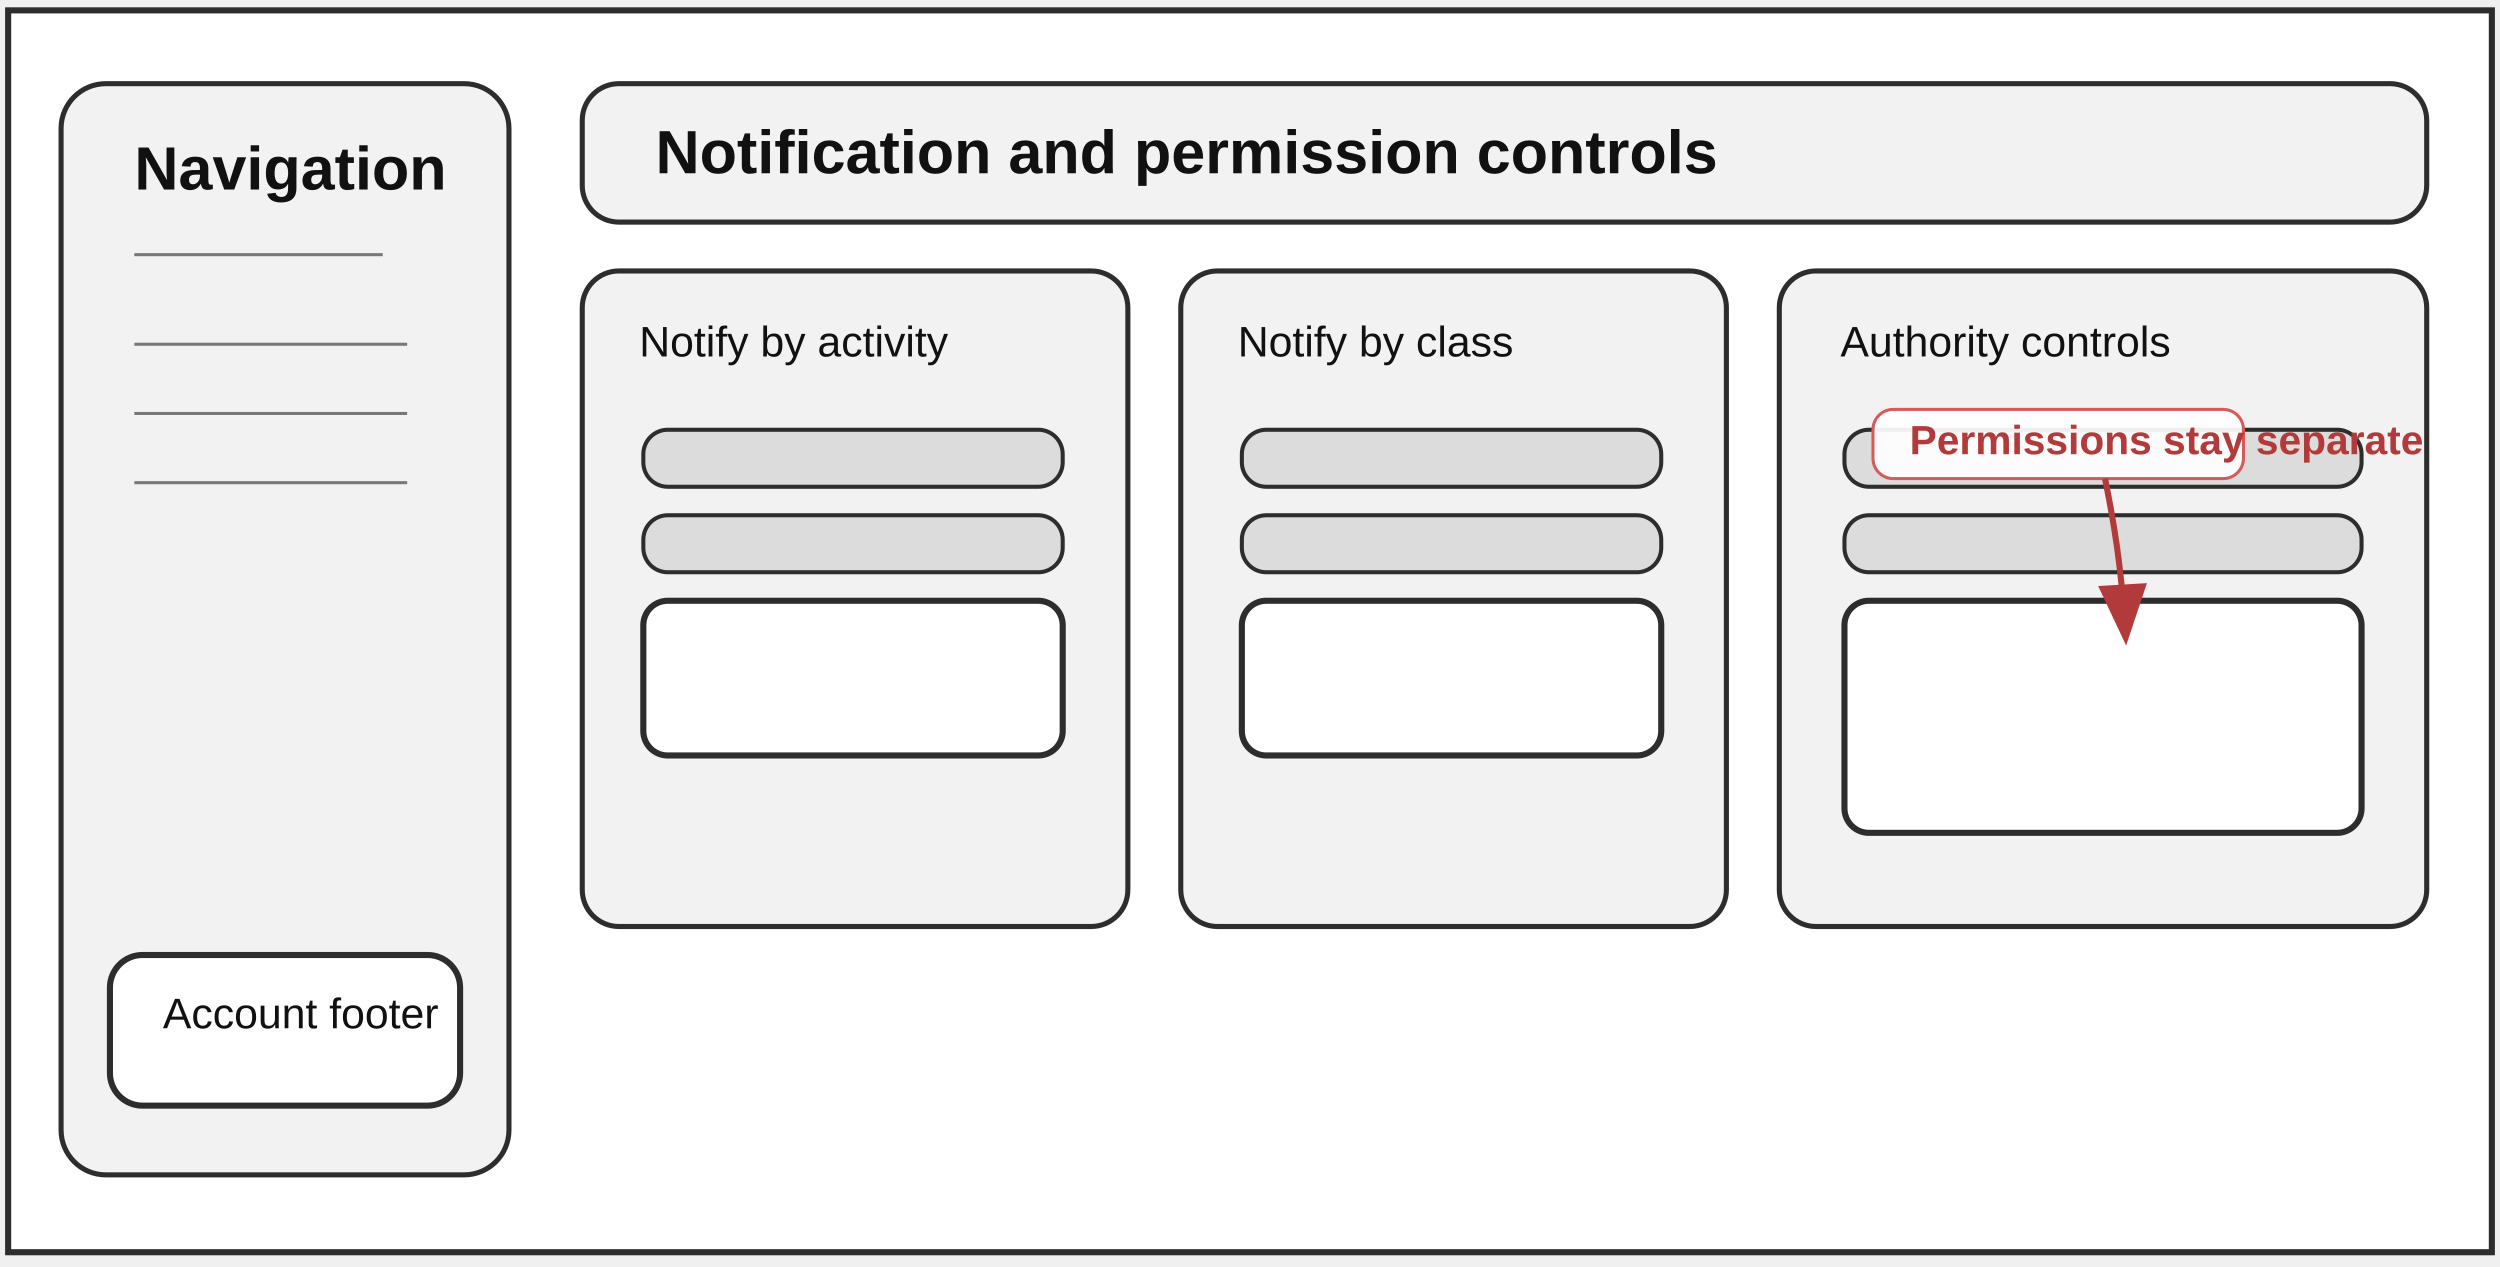
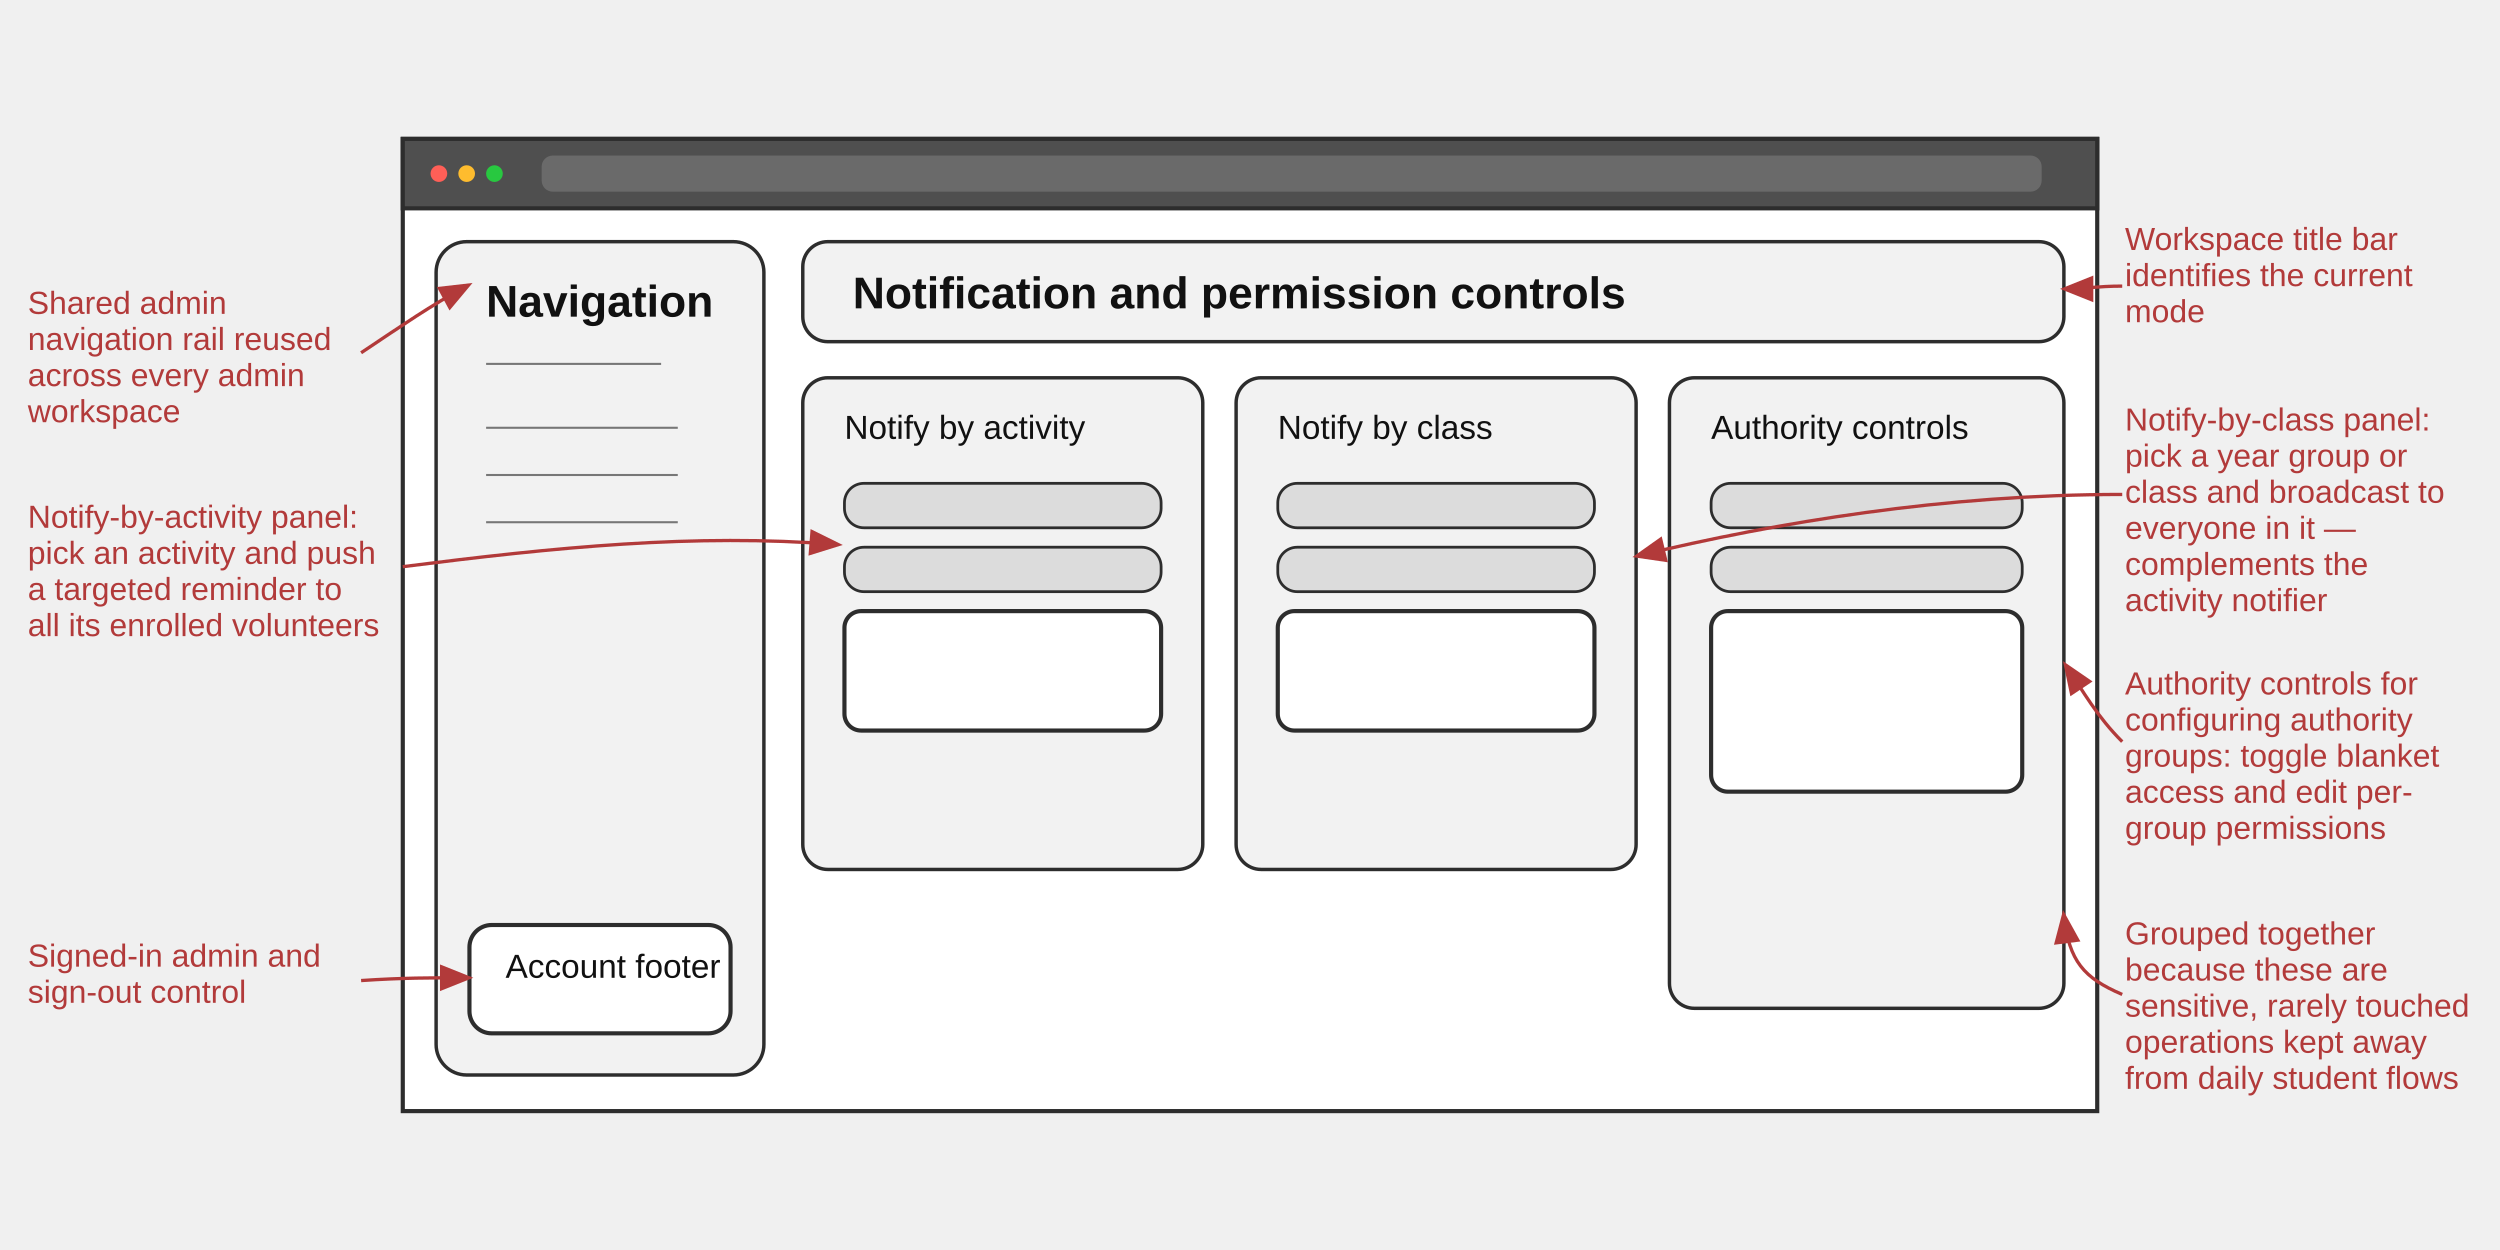
- <svg xmlns="http://www.w3.org/2000/svg" width="1500" height="760" viewBox="166 92 1228 620">
+ <svg xmlns="http://www.w3.org/2000/svg" width="1800" height="900" viewBox="0 0 1800 900">
  <defs>
    <style>
      .frame { fill: #ffffff; stroke: #2d2d2d; stroke-width: 3; }
      .panel { fill: #f2f2f2; stroke: #2d2d2d; stroke-width: 2.5; }
      .soft { fill: #dcdcdc; stroke: #2d2d2d; stroke-width: 2; }
      .muted { stroke: #777; stroke-width: 1.5; }
-       .label-box { fill: rgba(255,255,255,0.92); stroke: #d65a5a; stroke-width: 1.5; rx: 10; }
-       .label { font-family: 'Helvetica Neue', Arial, sans-serif; font-size: 20px; font-weight: 600; fill: #b23a3a; }
-       .caption { font-family: 'Times New Roman', serif; font-size: 28px; fill: #7c7c7c; font-style: italic; }
-       .ui { font-family: 'Helvetica Neue', Arial, sans-serif; font-size: 21px; fill: #111; }
-       .title { font-family: 'Helvetica Neue', Arial, sans-serif; font-size: 30px; fill: #111; font-weight: 600; }
-       .arrow { stroke: #b23a3a; stroke-width: 3; fill: none; marker-end: url(#arrowhead); }
+       .label { font-family: 'Helvetica Neue', Arial, sans-serif; font-size: 23px; font-weight: 500; fill: #b23a3a; }
+       .ui { font-family: 'Helvetica Neue', Arial, sans-serif; font-size: 24px; fill: #111; }
+       .title { font-family: 'Helvetica Neue', Arial, sans-serif; font-size: 32px; fill: #111; font-weight: 600; }
+       .tiny { font-family: 'Helvetica Neue', Arial, sans-serif; font-size: 19px; fill: #666; }
+       .arrow { stroke: #b23a3a; stroke-width: 2.4; fill: none; marker-end: url(#arrowhead); }
    </style>
    <marker id="arrowhead" markerWidth="10" markerHeight="8" refX="8" refY="4" orient="auto">
      <polygon points="0,0 10,4 0,8" fill="#b23a3a" />
    </marker>
  </defs>
-   <rect x="170" y="96" width="1220" height="610" class="frame" />
-   <rect x="196" y="132" width="220" height="536" rx="22" class="panel" />
-   <text x="232" y="184" class="title">Navigation</text>
-   <line x1="232" y1="216" x2="354" y2="216" class="muted" />
-   <line x1="232" y1="260" x2="366" y2="260" class="muted" />
-   <line x1="232" y1="294" x2="366" y2="294" class="muted" />
-   <line x1="232" y1="328" x2="366" y2="328" class="muted" />
-   <rect x="220" y="560" width="172" height="74" rx="16" class="frame" />
-   <text x="246" y="596" class="ui">Account footer</text>
-   <rect x="452" y="132" width="906" height="68" rx="18" class="panel" />
-   <text x="488" y="176" class="title">Notification and permission controls</text>
-   <rect x="452" y="224" width="268" height="322" rx="18" class="panel" />
-   <text x="480" y="266" class="ui">Notify by activity</text>
-   <rect x="482" y="302" width="206" height="28" rx="12" class="soft" />
-   <rect x="482" y="344" width="206" height="28" rx="12" class="soft" />
-   <rect x="482" y="386" width="206" height="76" rx="12" class="frame" />
-   <rect x="746" y="224" width="268" height="322" rx="18" class="panel" />
-   <text x="774" y="266" class="ui">Notify by class</text>
-   <rect x="776" y="302" width="206" height="28" rx="12" class="soft" />
-   <rect x="776" y="344" width="206" height="28" rx="12" class="soft" />
-   <rect x="776" y="386" width="206" height="76" rx="12" class="frame" />
-   <rect x="1040" y="224" width="318" height="322" rx="18" class="panel" />
-   <text x="1070" y="266" class="ui">Authority controls</text>
-   <rect x="1072" y="302" width="254" height="28" rx="12" class="soft" />
-   <rect x="1072" y="344" width="254" height="28" rx="12" class="soft" />
-   <rect x="1072" y="386" width="254" height="114" rx="12" class="frame" />
-   <rect x="1086" y="292" width="182" height="34" class="label-box" />
-   <text x="1104" y="314" class="label">Permissions stay separate</text>
-   <path d="M 1200 326 C 1204 346, 1208 368, 1210 402" class="arrow" />
+   <rect x="290" y="100" width="1220" height="700" class="frame" />
+   <rect x="290" y="100" width="1220" height="50" fill="#4f4f4f" stroke="#2d2d2d" stroke-width="3" />
+   <circle cx="316" cy="125" r="6" fill="#ff5f57" />
+   <circle cx="336" cy="125" r="6" fill="#febc2e" />
+   <circle cx="356" cy="125" r="6" fill="#28c840" />
+   <rect x="390" y="112" width="1080" height="26" rx="8" fill="#6a6a6a" />
+   <rect x="314" y="174" width="236" height="600" rx="22" class="panel" />
+   <text x="350" y="228" class="title">Navigation</text>
+   <line x1="350" y1="262" x2="476" y2="262" class="muted" />
+   <line x1="350" y1="308" x2="488" y2="308" class="muted" />
+   <line x1="350" y1="342" x2="488" y2="342" class="muted" />
+   <line x1="350" y1="376" x2="488" y2="376" class="muted" />
+   <rect x="338" y="666" width="188" height="78" rx="16" class="frame" />
+   <text x="364" y="704" class="ui">Account footer</text>
+   <rect x="578" y="174" width="908" height="72" rx="18" class="panel" />
+   <text x="614" y="222" class="title">Notification and permission controls</text>
+   <rect x="578" y="272" width="288" height="354" rx="18" class="panel" />
+   <text x="608" y="316" class="ui">Notify by activity</text>
+   <rect x="608" y="348" width="228" height="32" rx="14" class="soft" />
+   <rect x="608" y="394" width="228" height="32" rx="14" class="soft" />
+   <rect x="608" y="440" width="228" height="86" rx="12" class="frame" />
+   <rect x="890" y="272" width="288" height="354" rx="18" class="panel" />
+   <text x="920" y="316" class="ui">Notify by class</text>
+   <rect x="920" y="348" width="228" height="32" rx="14" class="soft" />
+   <rect x="920" y="394" width="228" height="32" rx="14" class="soft" />
+   <rect x="920" y="440" width="228" height="86" rx="12" class="frame" />
+   <rect x="1202" y="272" width="284" height="454" rx="18" class="panel" />
+   <text x="1232" y="316" class="ui">Authority controls</text>
+   <rect x="1232" y="348" width="224" height="32" rx="14" class="soft" />
+   <rect x="1232" y="394" width="224" height="32" rx="14" class="soft" />
+   <rect x="1232" y="440" width="224" height="130" rx="12" class="frame" />
+   <text x="20" y="226" class="label">Shared admin</text>
+   <text x="20" y="252" class="label">navigation rail reused</text>
+   <text x="20" y="278" class="label">across every admin</text>
+   <text x="20" y="304" class="label">workspace</text>
+   <path d="M 260 254 C 290 234, 310 220, 336 206" class="arrow" />
+   <text x="20" y="380" class="label">Notify-by-activity panel:</text>
+   <text x="20" y="406" class="label">pick an activity and push</text>
+   <text x="20" y="432" class="label">a targeted reminder to</text>
+   <text x="20" y="458" class="label">all its enrolled volunteers</text>
+   <path d="M 290 408 C 400 394, 500 384, 602 392" class="arrow" />
+   <text x="20" y="696" class="label">Signed-in admin and</text>
+   <text x="20" y="722" class="label">sign-out control</text>
+   <path d="M 260 706 C 290 704, 310 704, 336 704" class="arrow" />
+   <text x="1530" y="180" class="label">Workspace title bar</text>
+   <text x="1530" y="206" class="label">identifies the current</text>
+   <text x="1530" y="232" class="label">mode</text>
+   <path d="M 1528 206 C 1510 206, 1500 208, 1488 208" class="arrow" />
+   <text x="1530" y="310" class="label">Notify-by-class panel:</text>
+   <text x="1530" y="336" class="label">pick a year group or</text>
+   <text x="1530" y="362" class="label">class and broadcast to</text>
+   <text x="1530" y="388" class="label">everyone in it —</text>
+   <text x="1530" y="414" class="label">complements the</text>
+   <text x="1530" y="440" class="label">activity notifier</text>
+   <path d="M 1528 356 C 1400 356, 1280 376, 1180 400" class="arrow" />
+   <text x="1530" y="500" class="label">Authority controls for</text>
+   <text x="1530" y="526" class="label">configuring authority</text>
+   <text x="1530" y="552" class="label">groups: toggle blanket</text>
+   <text x="1530" y="578" class="label">access and edit per-</text>
+   <text x="1530" y="604" class="label">group permissions</text>
+   <path d="M 1528 534 C 1510 516, 1500 498, 1488 480" class="arrow" />
+   <text x="1530" y="680" class="label">Grouped together</text>
+   <text x="1530" y="706" class="label">because these are</text>
+   <text x="1530" y="732" class="label">sensitive, rarely touched</text>
+   <text x="1530" y="758" class="label">operations kept away</text>
+   <text x="1530" y="784" class="label">from daily student flows</text>
+   <path d="M 1528 716 C 1500 704, 1490 692, 1486 660" class="arrow" />
</svg>
